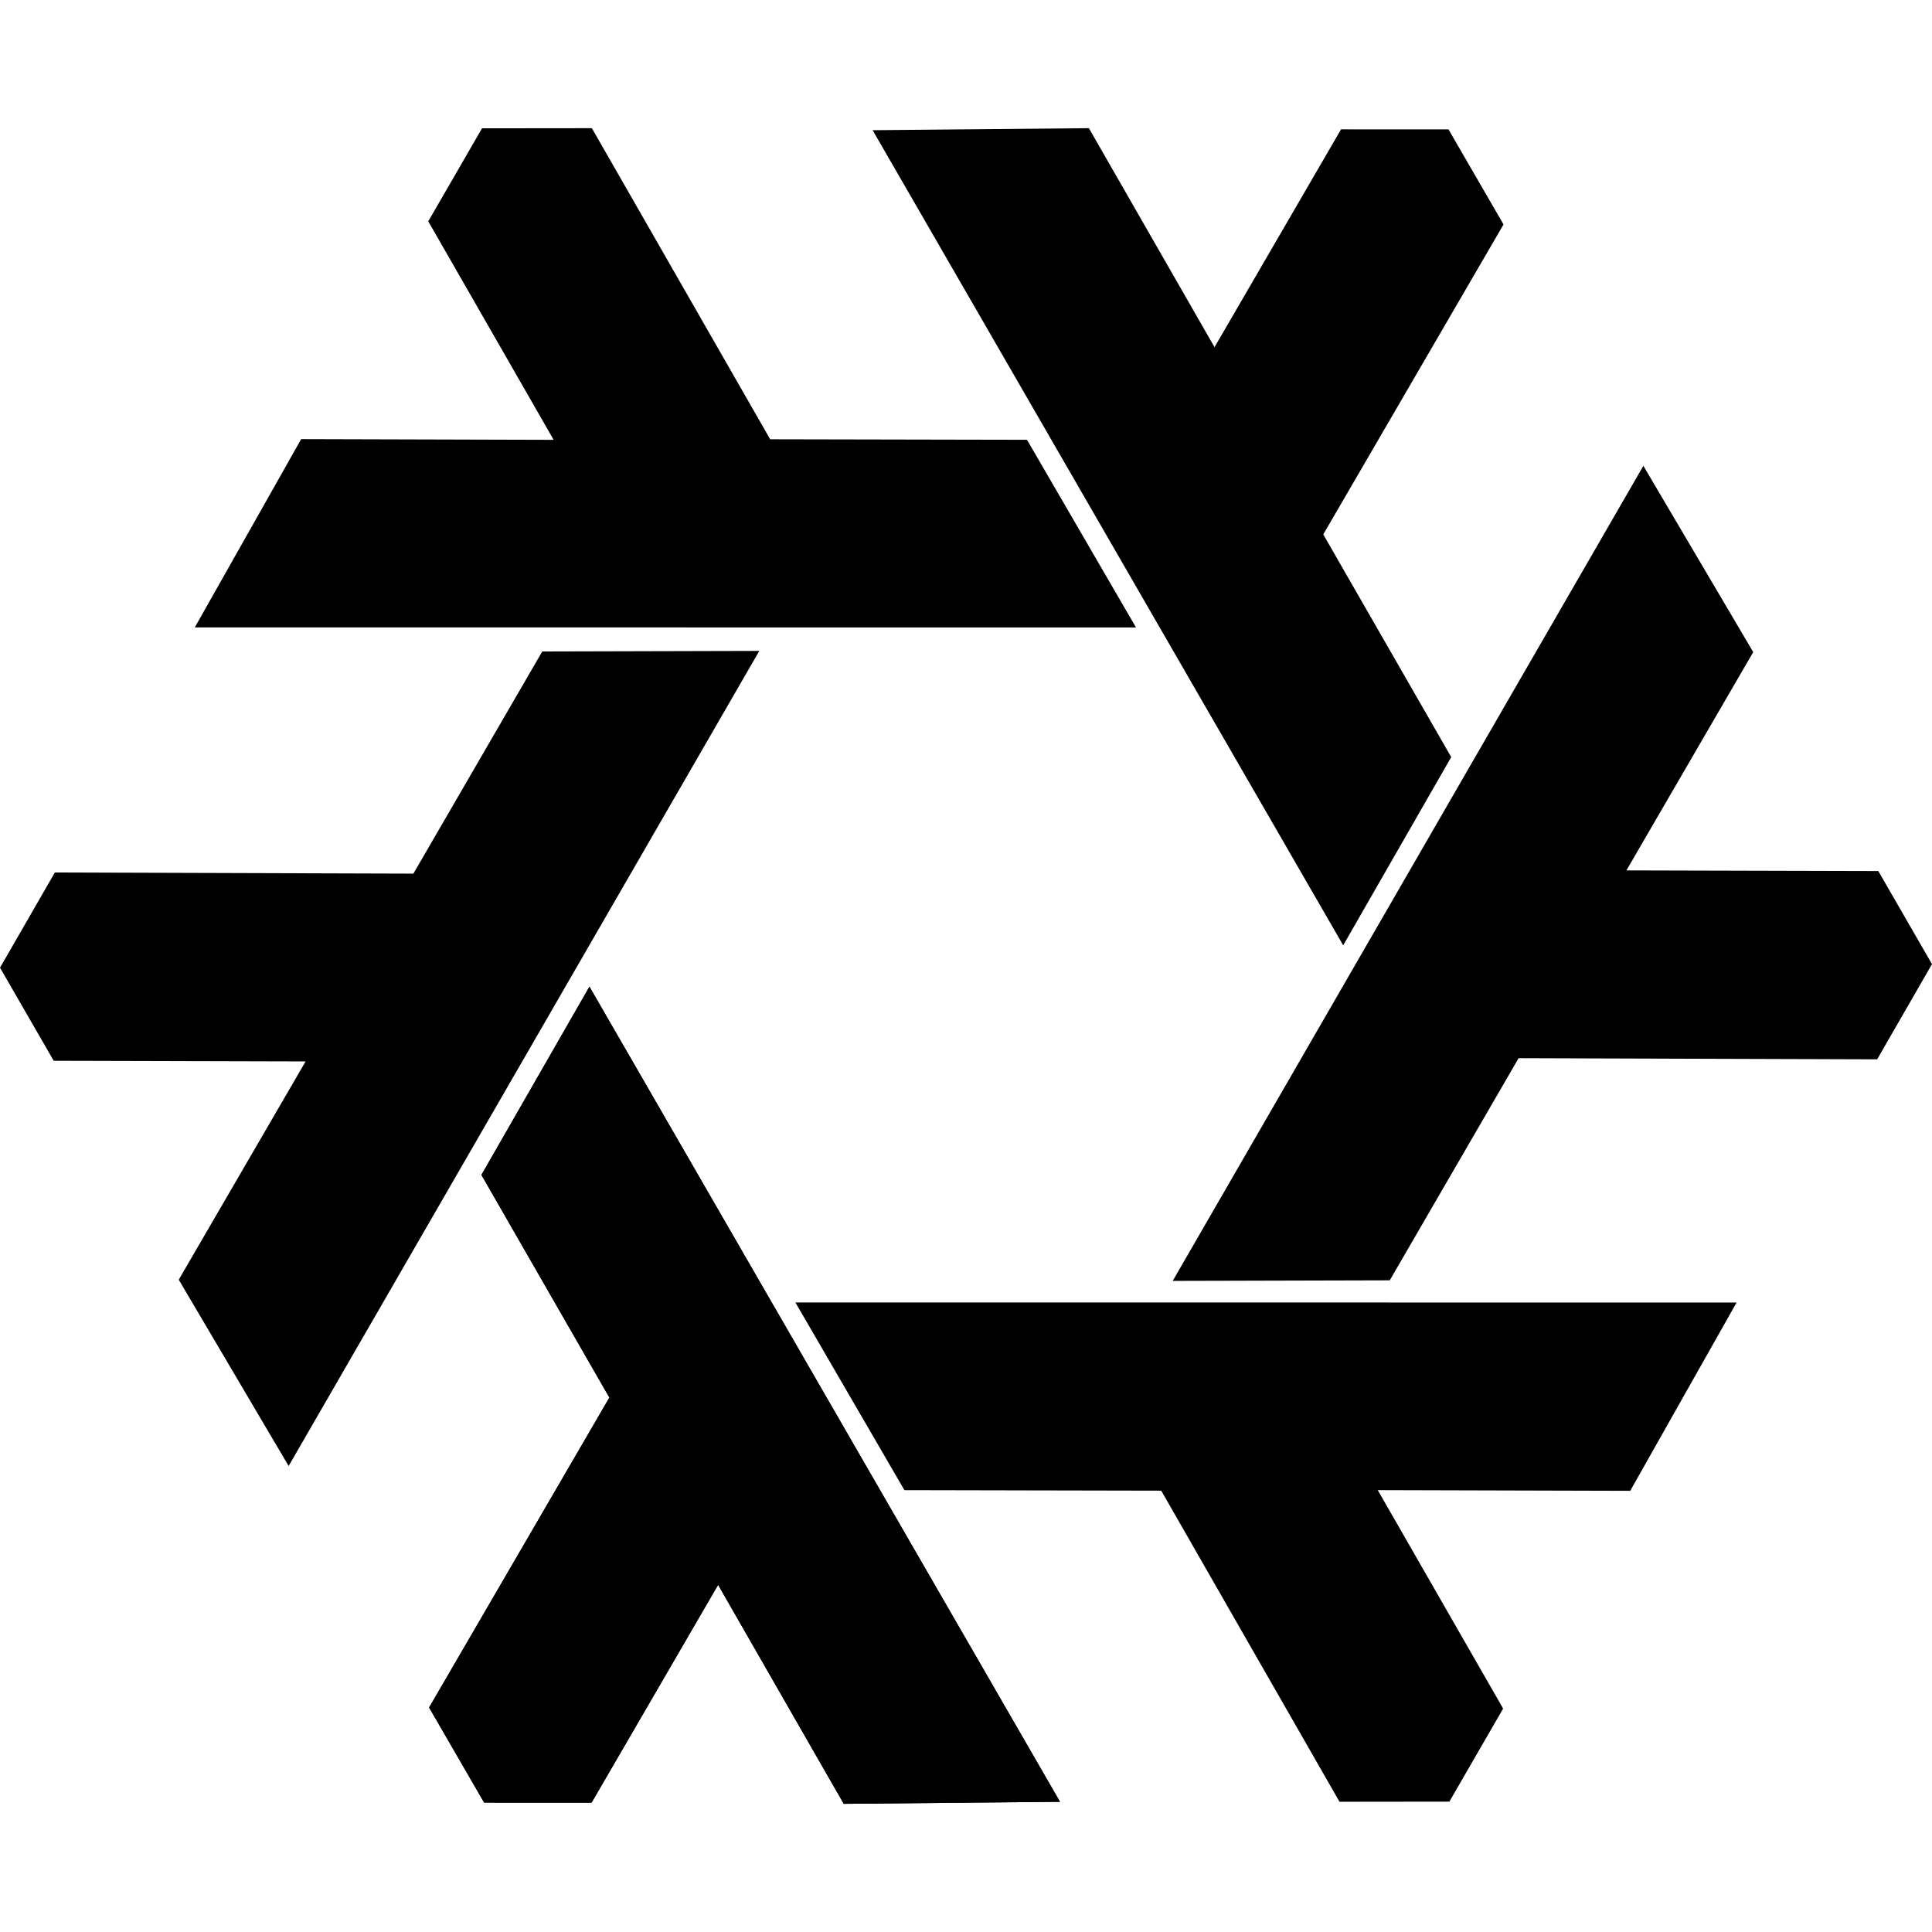
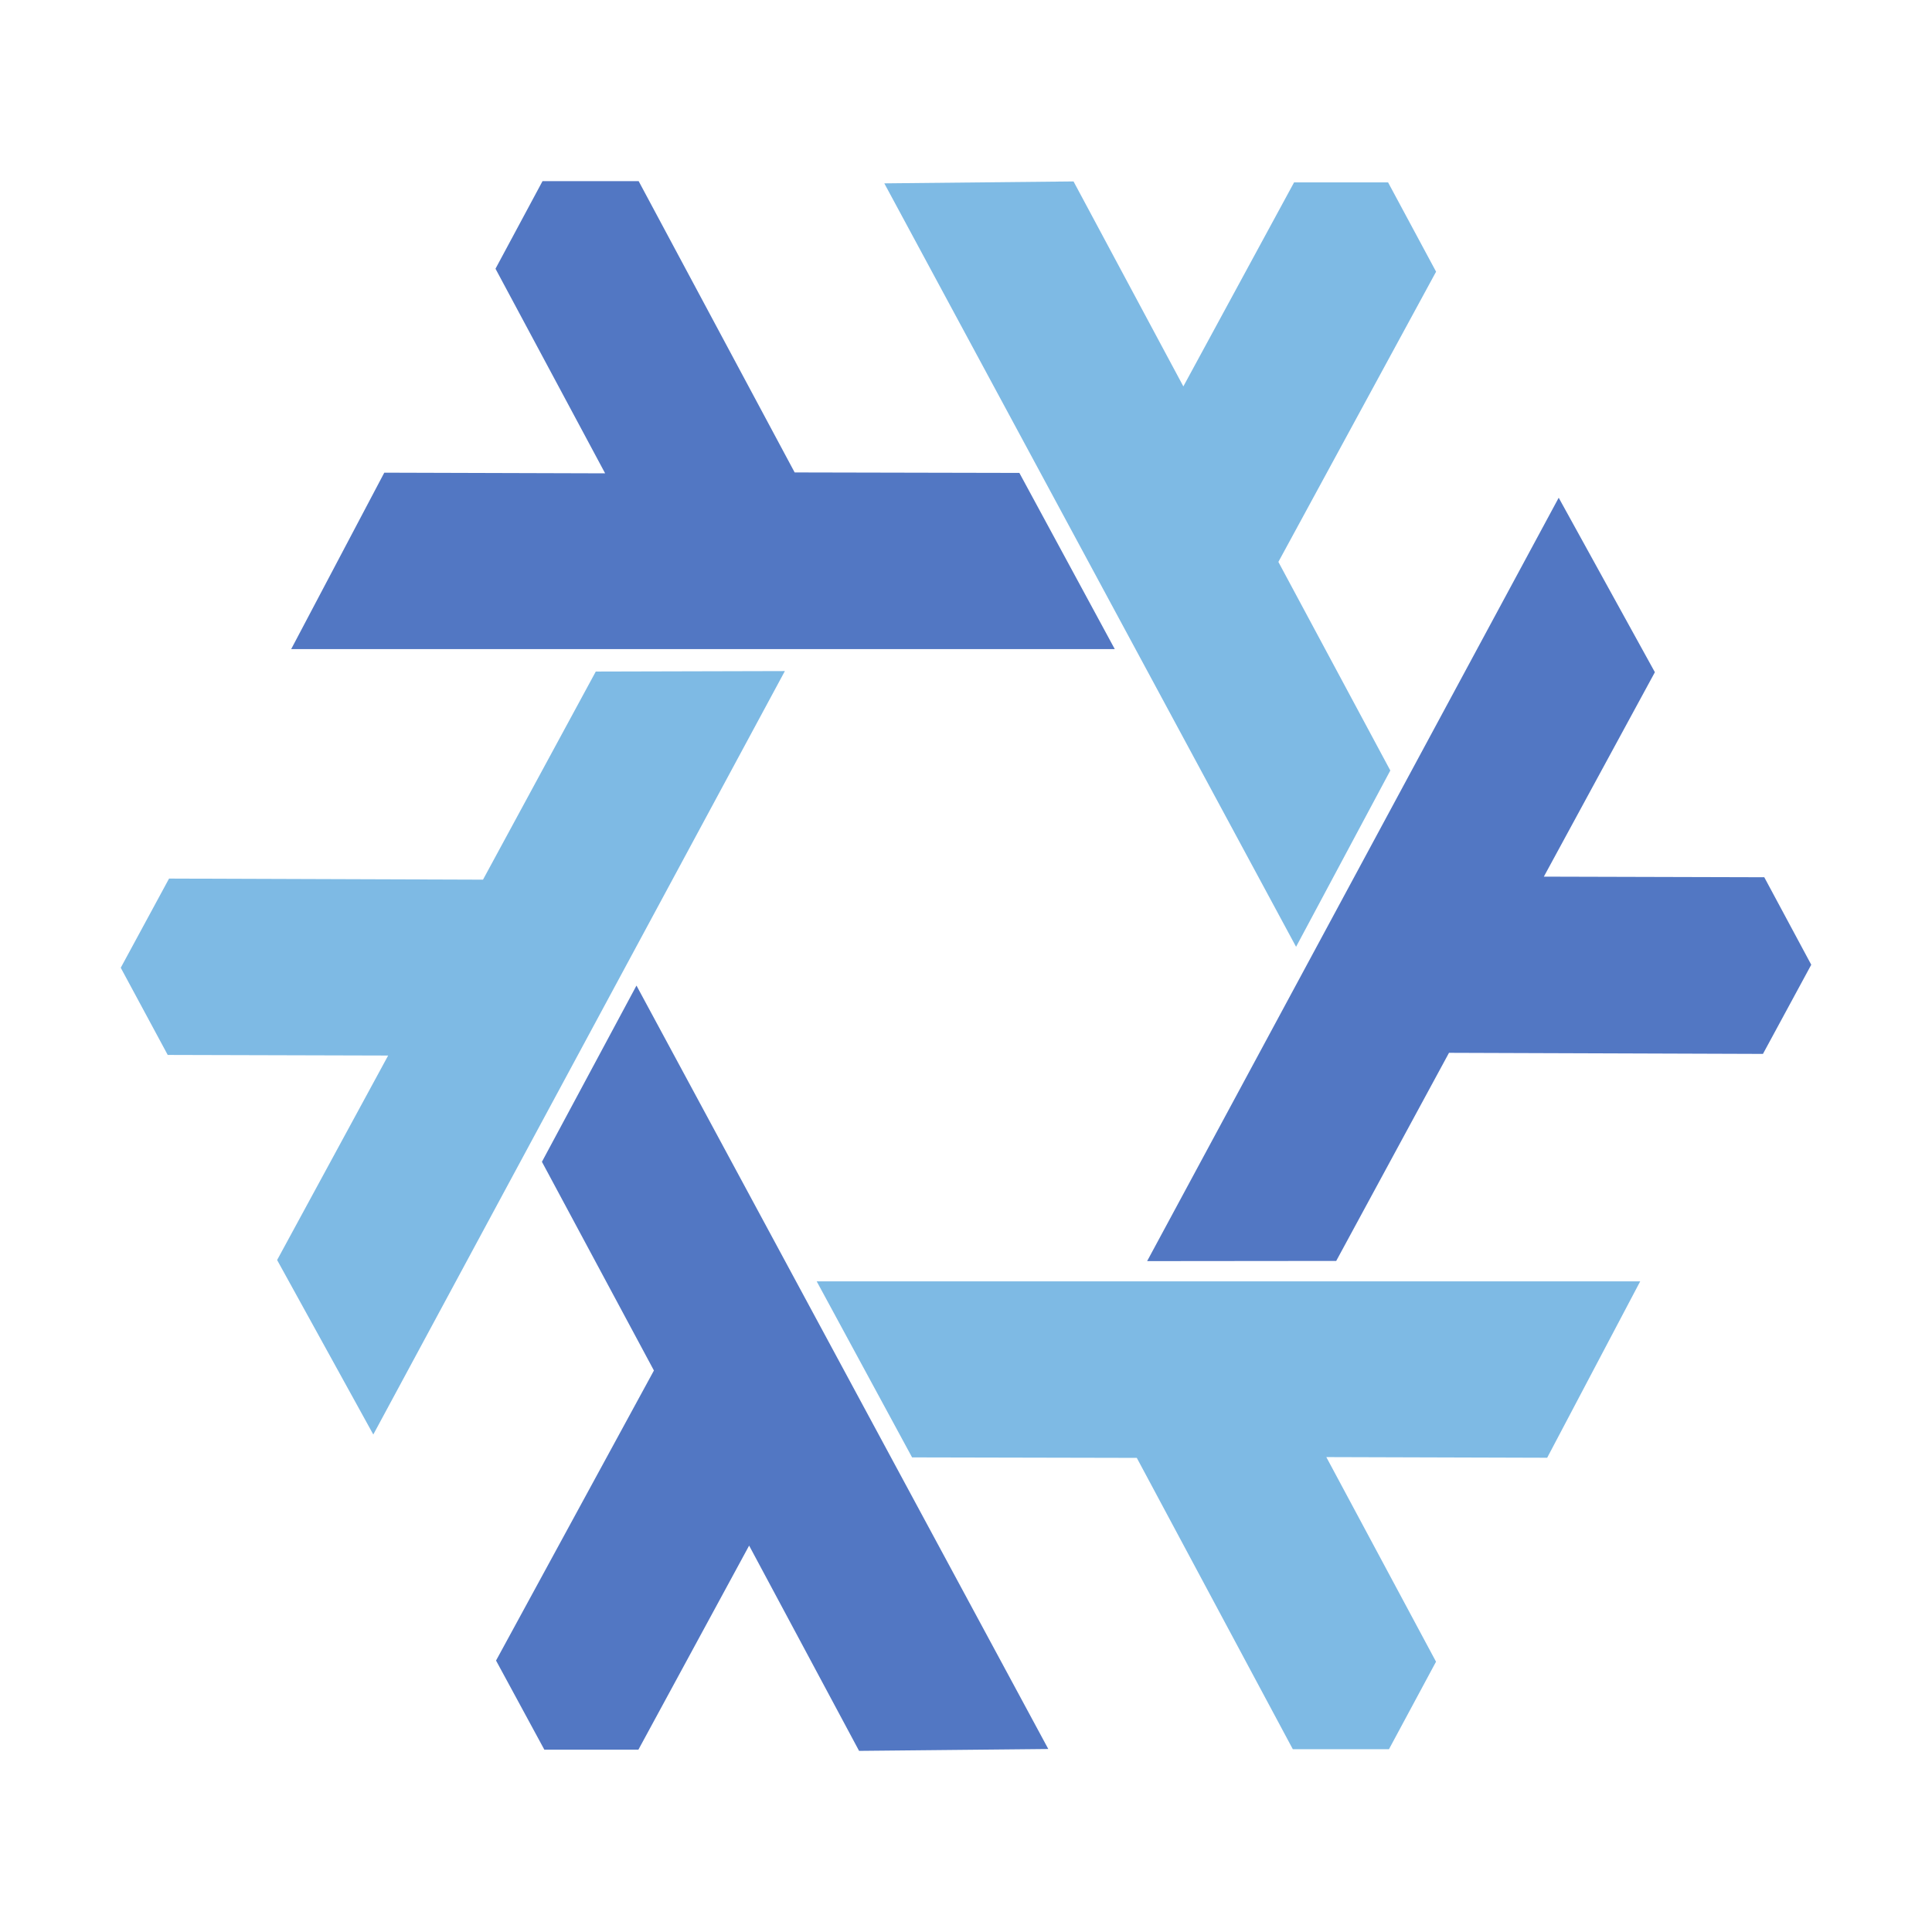
- <svg xmlns="http://www.w3.org/2000/svg" height="20" width="20" version="1.1" id="svg8" viewBox="0 0 512 512.007">
-   <defs id="defs8" />
-   <g fill-rule="evenodd" transform="matrix(1.275653,0,0,-1.275653,9.0810546e-6,478.0377)" id="g8" style="fill:#000000">
-     <path d="m 122.453,169.761 97.758,-169.34 -44.926,-0.422 -26.101,45.496 -26.286,-45.25 -22.32,0.008 -11.433,19.75 37.449,64.394 -26.582,46.258 z" fill="#5277c3" id="path1" style="fill:#000000" />
-     <path d="M 157.738,239.515 59.961,70.183 37.133,108.882 63.484,154.229 11.152,154.366 0,173.702 l 11.391,19.777 74.488,-0.234 26.769,46.152 z" fill="#7ebae4" id="path2" style="fill:#000000" />
-     <path d="M 165.238,104.155 360.77,104.143 338.672,65.026 286.223,65.171 312.27,19.784 301.102,0.456 278.277,0.429 241.238,65.058 187.883,65.167 Z" fill="#7ebae4" id="path3" style="fill:#000000" />
-     <path d="m 279.043,178.35 -97.758,169.34 44.926,0.422 26.101,-45.496 26.286,45.254 22.32,-0.008 11.434,-19.754 -37.45,-64.39 26.582,-46.262 z" fill="#7ebae4" id="path4" style="fill:#000000" />
-     <g fill="#5277c3" id="g7" style="fill:#000000">
-       <path d="m 122.453,169.761 97.758,-169.34 -44.926,-0.422 -26.101,45.496 -26.286,-45.25 -22.32,0.008 -11.433,19.75 37.449,64.394 -26.582,46.258 z" id="path5" style="fill:#000000" />
-       <path d="m 236,244.386 -195.535,0.011 22.101,39.118 52.45,-0.149 -26.047,45.391 11.168,19.328 22.82,0.023 37.043,-64.625 53.352,-0.109 z" id="path6" style="fill:#000000" />
-       <path d="m 243.625,108.636 97.777,169.328 22.825,-38.696 -26.348,-45.351 52.332,-0.137 11.152,-19.336 -11.39,-19.777 -74.489,0.238 -26.769,-46.152 z" id="path7" style="fill:#000000" />
-     </g>
+ <svg xmlns="http://www.w3.org/2000/svg" width="800px" height="800px" viewBox="0 0 32 32" fill="#000000">
+   <g id="SVGRepo_bgCarrier" stroke-width="0" />
+   <g id="SVGRepo_tracerCarrier" stroke-linecap="round" stroke-linejoin="round" />
+   <g id="SVGRepo_iconCarrier">
+     <path d="M13,11.115,6.183,23.76,4.59,20.87l1.839-3.387-3.651-.01L2,16.029l.8-1.477,5.2.018,1.868-3.447Z" style="fill:#7ebae4;fill-rule:evenodd" />
+     <path d="M13.527,21.223h13.64l-1.541,2.922-3.658-.011,1.817,3.389-.779,1.449-1.593,0-2.584-4.825-3.722-.008Z" style="fill:#7ebae4;fill-rule:evenodd" />
+     <path d="M21.467,15.682,14.647,3.037l3.134-.032L19.6,6.4l1.834-3.379h1.557L23.786,4.5,21.174,9.307l1.854,3.455Z" style="fill:#7ebae4;fill-rule:evenodd" />
+     <path d="M10.542,16.324l6.821,12.645L14.229,29l-1.821-3.4-1.834,3.38H9.016l-.8-1.476L10.831,22.7,8.976,19.243Z" style="fill:#5277c3;fill-rule:evenodd" />
+     <path d="M18.464,10.751H4.823L6.365,7.829l3.658.011L8.207,4.451,8.986,3l1.592,0,2.584,4.825,3.722.008Z" style="fill:#5277c3;fill-rule:evenodd" />
+     <path d="M19,20.888,25.817,8.244l1.593,2.89L25.571,14.52l3.651.01L30,15.979l-.8,1.477-5.2-.018-1.868,3.447Z" style="fill:#5277c3;fill-rule:evenodd" />
  </g>
</svg>
